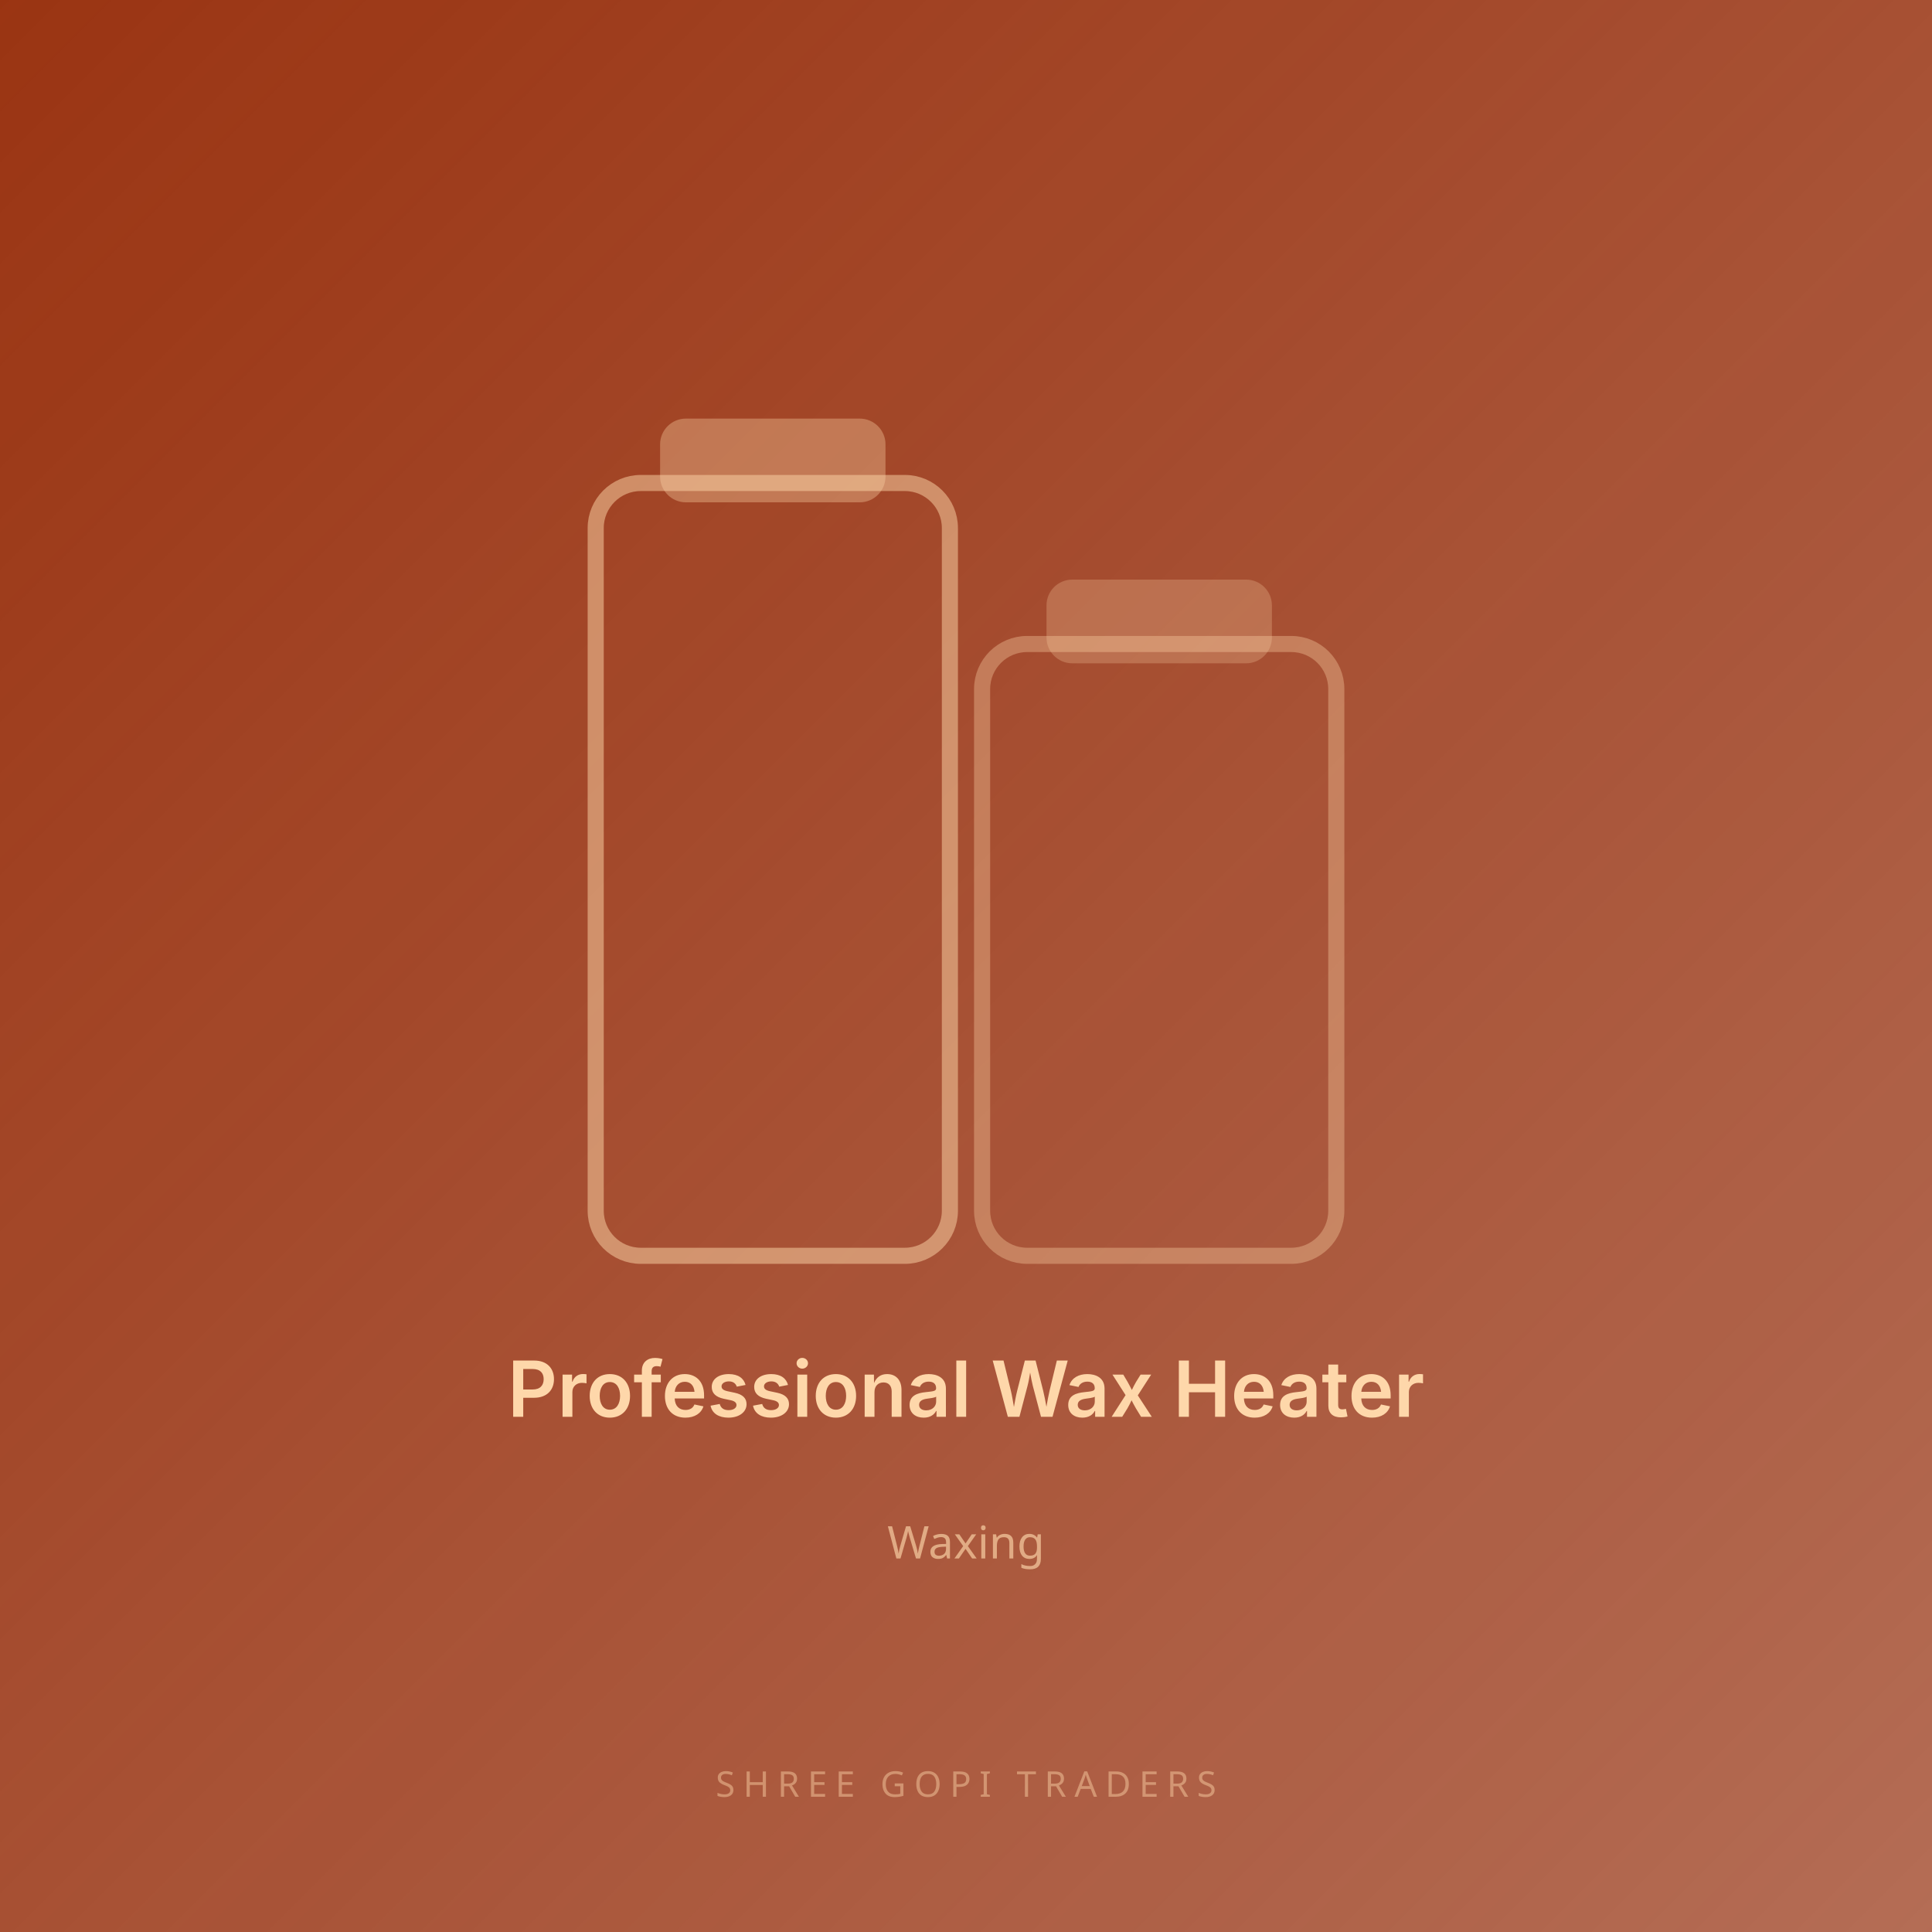
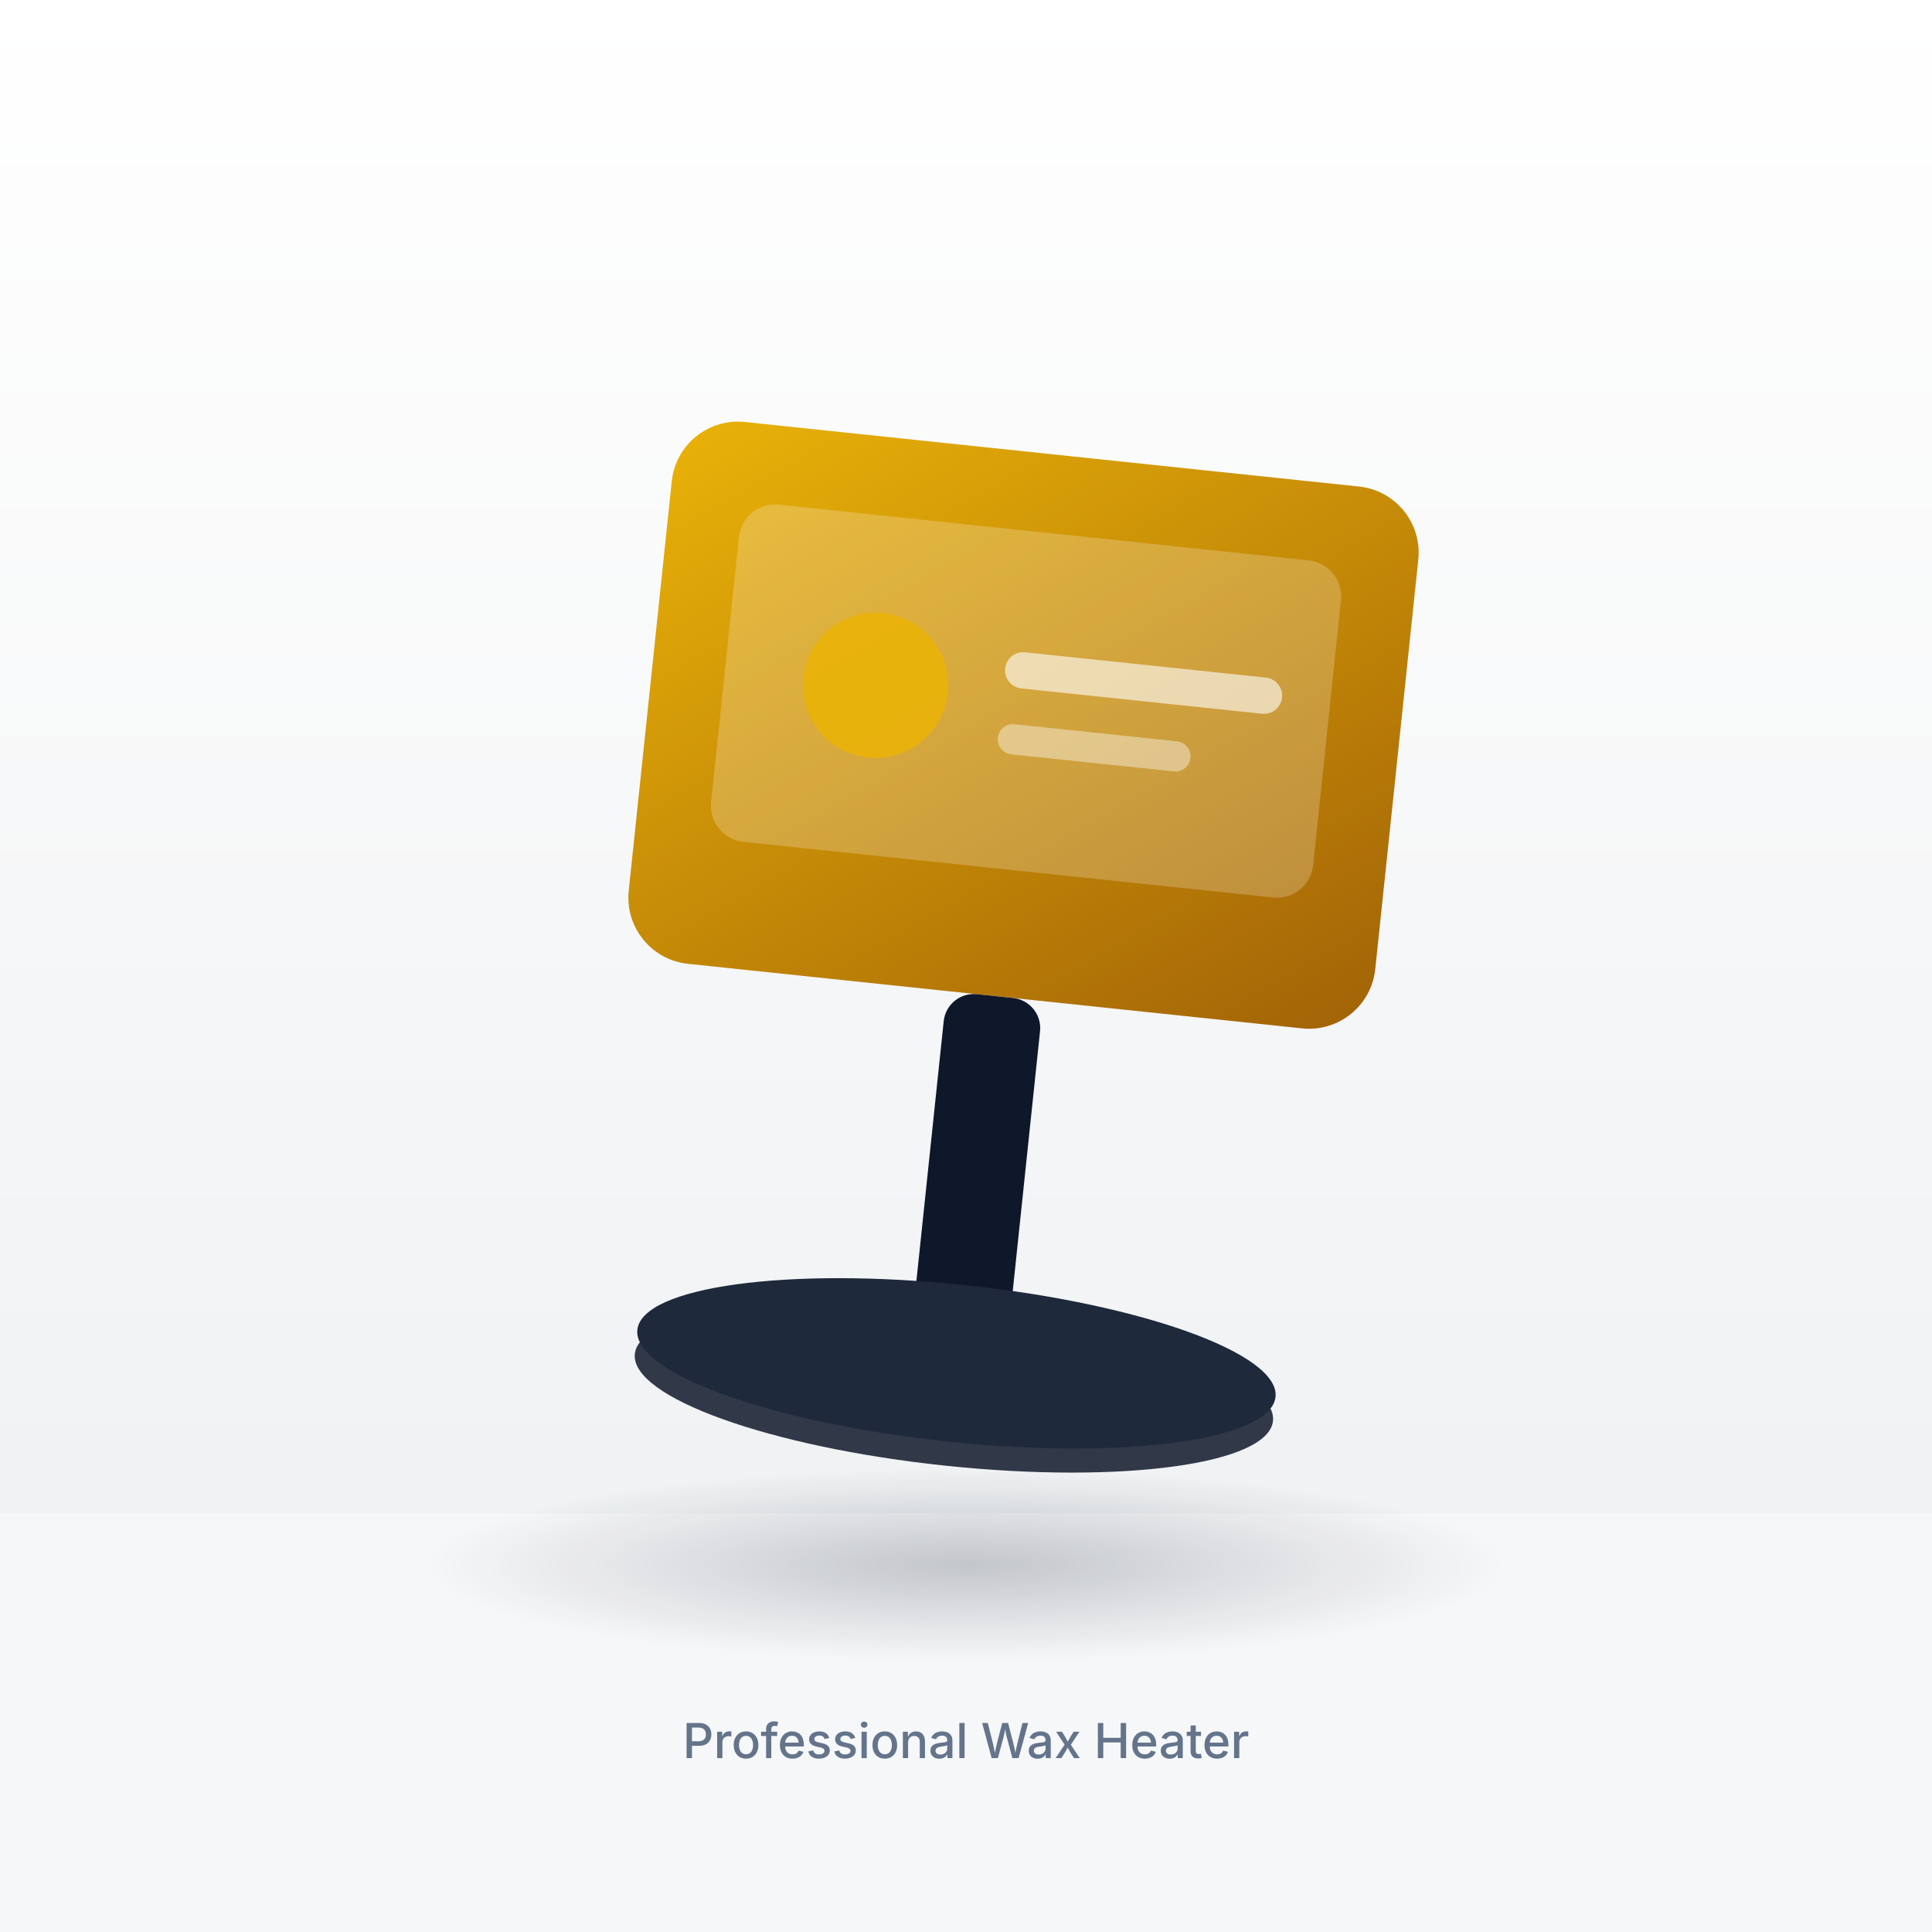
<svg xmlns="http://www.w3.org/2000/svg" viewBox="0 0 600 600" width="600" height="600" role="img" aria-label="Professional Wax Heater — Waxing">
  <defs>
-     <linearGradient id="bg" x1="0" y1="0" x2="1" y2="1">
-       <stop offset="0%" stop-color="#9a3412" />
-       <stop offset="100%" stop-color="#9a3412" stop-opacity="0.7" />
+     <linearGradient id="bg" x1="0" y1="0" x2="0" y2="1">
+       <stop offset="0%" stop-color="#ffffff" />
+       <stop offset="100%" stop-color="#eceef0" />
    </linearGradient>
+     <linearGradient id="body" x1="0" y1="0" x2="1" y2="1">
+       <stop offset="0%" stop-color="#eab308" />
+       <stop offset="100%" stop-color="#a16207" />
+     </linearGradient>
+     <linearGradient id="stroke" x1="0" y1="0" x2="1" y2="1">
+       <stop offset="0%" stop-color="#eab308" />
+       <stop offset="100%" stop-color="#a16207" />
+     </linearGradient>
+     <radialGradient id="shadow" cx="50%" cy="50%">
+       <stop offset="0%" stop-color="#0f172a" stop-opacity="0.22" />
+       <stop offset="100%" stop-color="#0f172a" stop-opacity="0" />
+     </radialGradient>
  </defs>
  <rect width="600" height="600" fill="url(#bg)" />
-   <rect x="185" y="150" width="110" height="240" rx="14" fill="none" stroke="#fed7aa" stroke-width="5" opacity="0.5" />
-   <rect x="305" y="200" width="110" height="190" rx="14" fill="none" stroke="#fed7aa" stroke-width="5" opacity="0.35" />
-   <rect x="205" y="130" width="70" height="26" rx="8" fill="#fed7aa" opacity="0.35" />
-   <rect x="325" y="180" width="70" height="26" rx="8" fill="#fed7aa" opacity="0.25" />
-   <text x="300" y="440" font-family="ui-sans-serif,system-ui,-apple-system,sans-serif" font-size="24" font-weight="600" fill="#fed7aa" text-anchor="middle">Professional Wax Heater</text>
-   <text x="300" y="484" font-family="ui-sans-serif,system-ui,sans-serif" font-size="14" fill="#fed7aa" text-anchor="middle" opacity="0.65">Waxing</text>
-   <text x="300" y="558" font-family="ui-sans-serif,system-ui,sans-serif" font-size="11" letter-spacing="2.5" fill="#fed7aa" text-anchor="middle" opacity="0.45">SHREE GOPI TRADERS</text>
+   <rect y="470" width="600" height="130" fill="#f6f7f8" />
+   <ellipse cx="300" cy="486" rx="168" ry="30" fill="url(#shadow)" />
+   <g transform="translate(310 300) rotate(6) scale(0.94) translate(-300 -300)">
+     <rect x="176" y="130" width="248" height="180" rx="22" fill="url(#body)" />
+     <rect x="200" y="156" width="200" height="112" rx="12" fill="#ffffff" opacity="0.22" />
+     <circle cx="250" cy="212" r="24" fill="#eab308" opacity="0.9" />
+     <rect x="292" y="196" width="92" height="12" rx="6" fill="#ffffff" opacity="0.6" />
+     <rect x="292" y="220" width="64" height="10" rx="5" fill="#ffffff" opacity="0.4" />
+     <rect x="284" y="310" width="32" height="112" rx="10" fill="#0f172a" />
+     <ellipse cx="300" cy="440" rx="106" ry="26" fill="#0f172a" opacity="0.85" />
+     <ellipse cx="300" cy="432" rx="106" ry="26" fill="#1e293b" />
+   </g>
+   <text x="300" y="546" font-family="ui-sans-serif,system-ui,-apple-system,sans-serif" font-size="15" font-weight="500" fill="#64748b" text-anchor="middle">Professional Wax Heater</text>
</svg>
